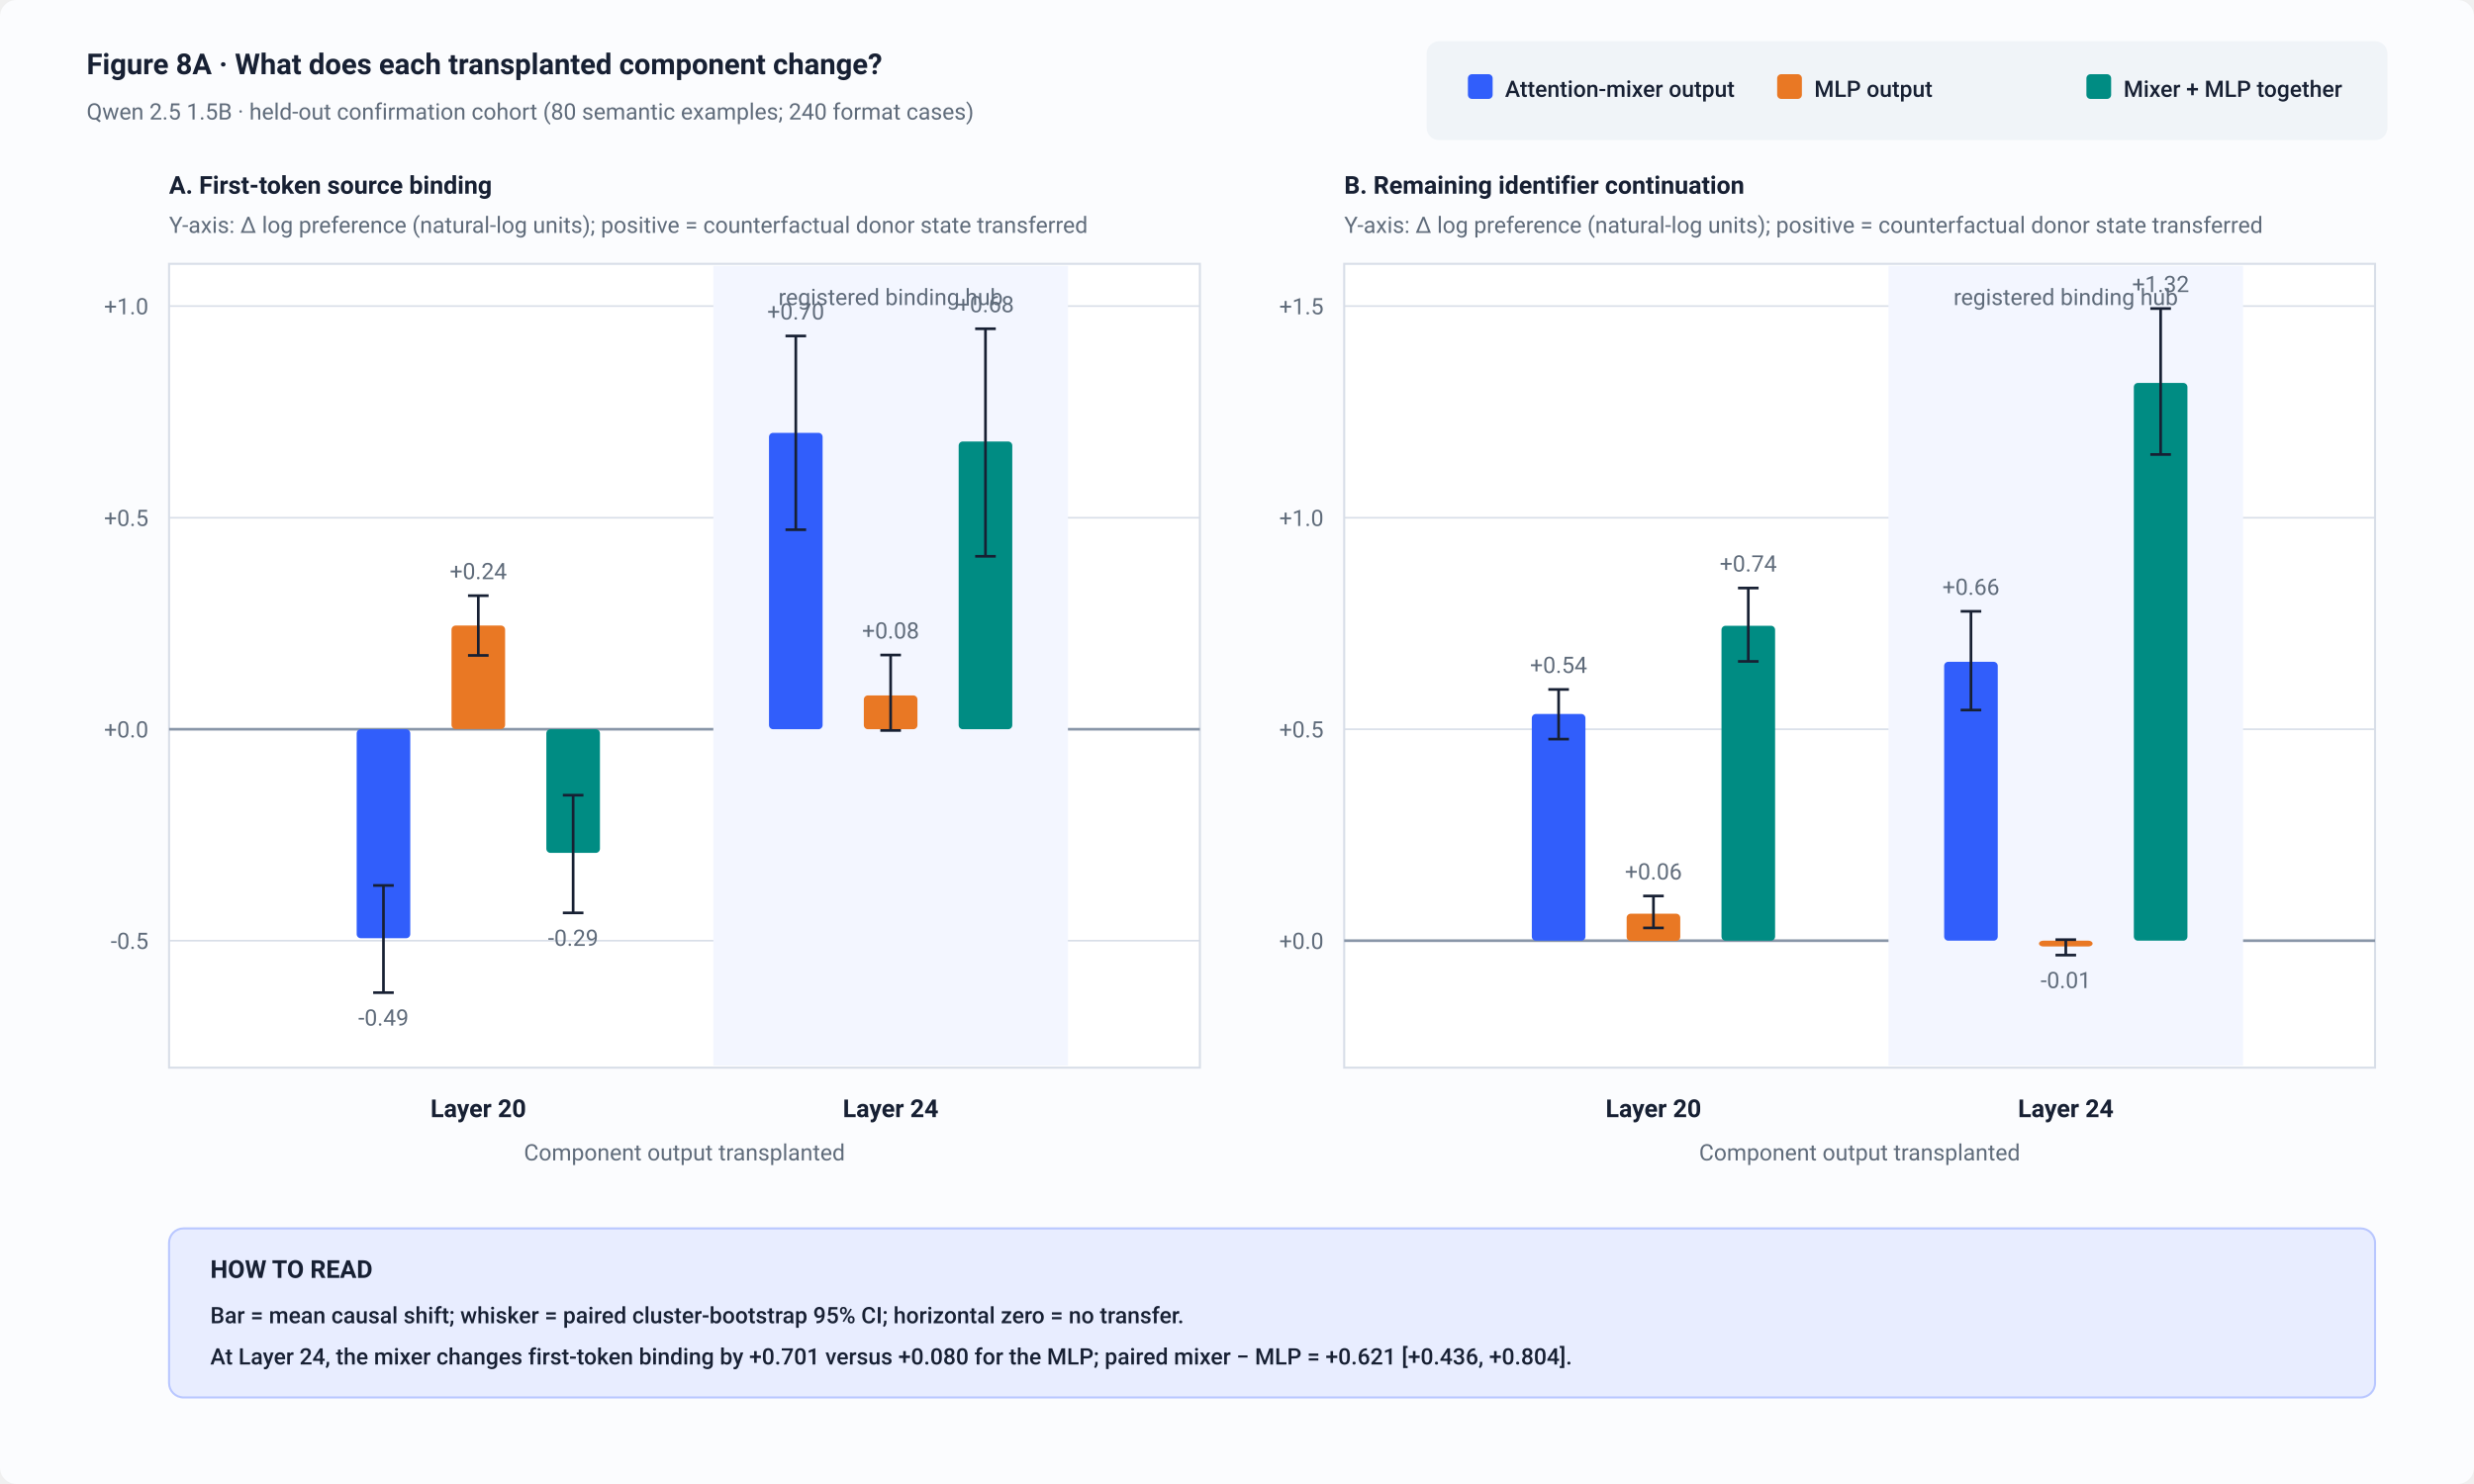
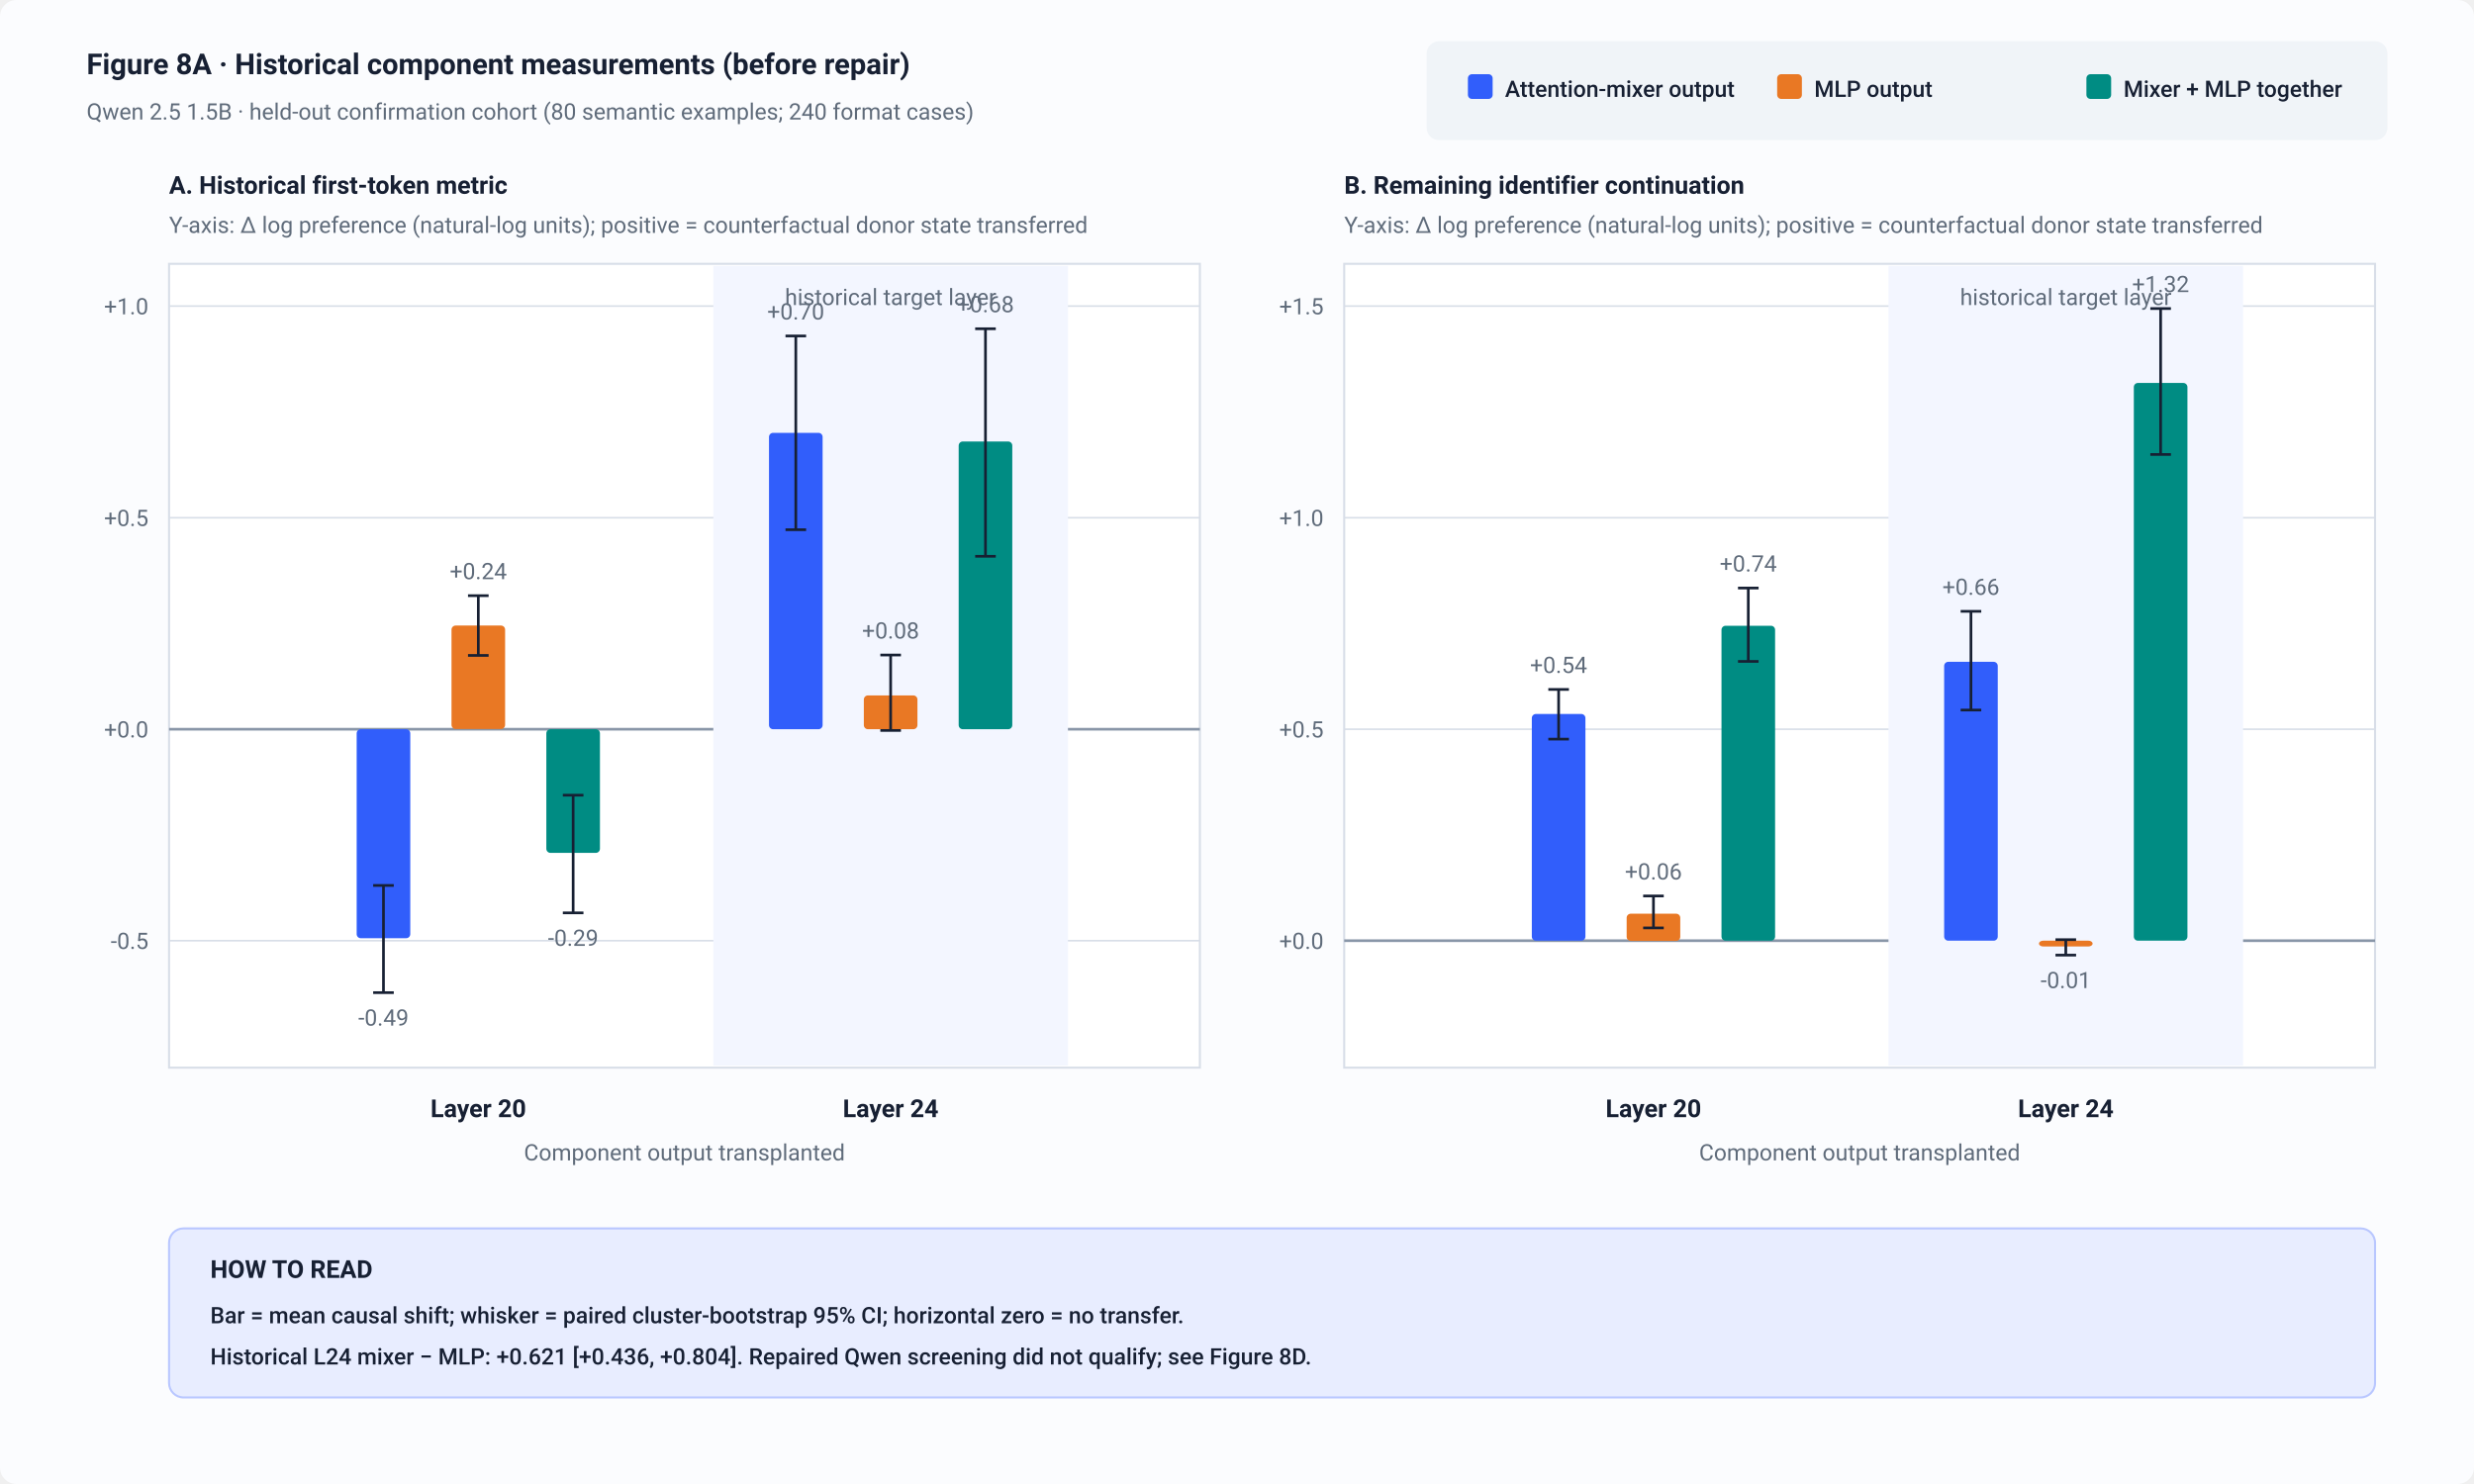
<svg xmlns="http://www.w3.org/2000/svg" viewBox="0 0 1200 720" role="img" aria-labelledby="title desc">
  <style>
text { font-family: -apple-system, BlinkMacSystemFont, "Segoe UI", Roboto, Helvetica, Arial, sans-serif; fill: #172033; }
.axis { stroke: #8c9ba5; stroke-width: 1.2; }
.grid { stroke: #d8dee8; stroke-width: 0.8; stroke-dasharray: 3 3; }
.muted { fill: #5f6b7a; font-size: 11px; }
.title { font-size: 14px; font-weight: 700; }
.label { font-size: 12px; font-weight: 600; }
.legend { font-size: 11px; font-weight: 500; }
</style>
  <rect width="1200" height="720" fill="#fbfcfe" rx="8" />
-   <text x="42.0" y="36.0" class="title">Figure 8A · What does each transplanted component change?</text>
+   <text x="42.0" y="36.0" class="title">Figure 8A · Historical component measurements (before repair)</text>
  <text x="42.0" y="58.0" class="muted">Qwen 2.5 1.5B · held-out confirmation cohort (80 semantic examples; 240 format cases)</text>
  <rect x="692.0" y="20.0" width="466.0" height="48.0" fill="#f0f4f8" stroke="none" rx="6" />
  <rect x="712.0" y="36.0" width="12.0" height="12.0" fill="#315efb" stroke="none" rx="2" />
  <text x="730.0" y="47.0" class="legend">Attention-mixer output</text>
  <rect x="862.0" y="36.0" width="12.0" height="12.0" fill="#e97824" stroke="none" rx="2" />
  <text x="880.0" y="47.0" class="legend">MLP output</text>
  <rect x="1012.0" y="36.0" width="12.0" height="12.0" fill="#008c83" stroke="none" rx="2" />
  <text x="1030.0" y="47.0" class="legend">Mixer + MLP together</text>
-   <text x="82.0" y="94.0" class="label">A. First-token source binding</text>
+   <text x="82.0" y="94.0" class="label">A. Historical first-token metric</text>
  <text x="82.0" y="113.0" class="muted">Y-axis: Δ log preference (natural-log units); positive = counterfactual donor state transferred</text>
  <rect x="82.0" y="128.0" width="500.0" height="390.0" fill="#ffffff" stroke="#d8dee8" rx="0" />
  <line x1="82.0" y1="456.4" x2="582.0" y2="456.4" stroke="#d8dee8" stroke-width="0.8" />
  <text x="72.0" y="460.4" class="muted" text-anchor="end">-0.5</text>
  <line x1="82.0" y1="353.8" x2="582.0" y2="353.8" stroke="#8996a8" stroke-width="1.3" />
  <text x="72.0" y="357.8" class="muted" text-anchor="end">+0.0</text>
  <line x1="82.0" y1="251.2" x2="582.0" y2="251.2" stroke="#d8dee8" stroke-width="0.8" />
  <text x="72.0" y="255.2" class="muted" text-anchor="end">+0.5</text>
  <line x1="82.0" y1="148.5" x2="582.0" y2="148.5" stroke="#d8dee8" stroke-width="0.8" />
  <text x="72.0" y="152.5" class="muted" text-anchor="end">+1.0</text>
  <rect x="173.0" y="353.8" width="26.0" height="101.4" fill="#315efb" stroke="none" rx="2" />
  <line x1="186.0" y1="429.6" x2="186.0" y2="481.6" stroke="#172033" stroke-width="1.3" />
  <line x1="181.0" y1="429.6" x2="191.0" y2="429.6" stroke="#172033" stroke-width="1.3" />
  <line x1="181.0" y1="481.6" x2="191.0" y2="481.6" stroke="#172033" stroke-width="1.3" />
  <text x="186.0" y="497.6" class="muted" text-anchor="middle" fill="#315efb">-0.49</text>
  <rect x="219.0" y="303.5" width="26.0" height="50.2" fill="#e97824" stroke="none" rx="2" />
  <line x1="232.0" y1="289.0" x2="232.0" y2="318.0" stroke="#172033" stroke-width="1.3" />
  <line x1="227.0" y1="289.0" x2="237.0" y2="289.0" stroke="#172033" stroke-width="1.3" />
  <line x1="227.0" y1="318.0" x2="237.0" y2="318.0" stroke="#172033" stroke-width="1.3" />
  <text x="232.0" y="281.0" class="muted" text-anchor="middle" fill="#e97824">+0.24</text>
  <rect x="265.0" y="353.8" width="26.0" height="60.0" fill="#008c83" stroke="none" rx="2" />
  <line x1="278.0" y1="385.8" x2="278.0" y2="442.9" stroke="#172033" stroke-width="1.3" />
  <line x1="273.0" y1="385.8" x2="283.0" y2="385.8" stroke="#172033" stroke-width="1.3" />
  <line x1="273.0" y1="442.9" x2="283.0" y2="442.9" stroke="#172033" stroke-width="1.3" />
  <text x="278.0" y="458.9" class="muted" text-anchor="middle" fill="#008c83">-0.29</text>
  <text x="232.0" y="542.0" class="label" text-anchor="middle">Layer 20</text>
  <rect x="346.0" y="129.0" width="172.0" height="388.0" fill="#f3f6ff" stroke="none" rx="0" />
-   <text x="432.0" y="148.0" class="muted" text-anchor="middle" fill="#315efb">registered binding hub</text>
+   <text x="432.0" y="148.0" class="muted" text-anchor="middle" fill="#315efb">historical target layer</text>
  <rect x="373.0" y="210.0" width="26.0" height="143.8" fill="#315efb" stroke="none" rx="2" />
  <line x1="386.0" y1="163.0" x2="386.0" y2="257.0" stroke="#172033" stroke-width="1.3" />
  <line x1="381.0" y1="163.0" x2="391.0" y2="163.0" stroke="#172033" stroke-width="1.3" />
  <line x1="381.0" y1="257.0" x2="391.0" y2="257.0" stroke="#172033" stroke-width="1.3" />
  <text x="386.0" y="155.0" class="muted" text-anchor="middle" fill="#315efb">+0.70</text>
  <rect x="419.0" y="337.4" width="26.0" height="16.4" fill="#e97824" stroke="none" rx="2" />
  <line x1="432.0" y1="317.8" x2="432.0" y2="354.4" stroke="#172033" stroke-width="1.3" />
  <line x1="427.0" y1="317.8" x2="437.0" y2="317.8" stroke="#172033" stroke-width="1.3" />
  <line x1="427.0" y1="354.4" x2="437.0" y2="354.4" stroke="#172033" stroke-width="1.3" />
  <text x="432.0" y="309.8" class="muted" text-anchor="middle" fill="#e97824">+0.08</text>
  <rect x="465.0" y="214.2" width="26.0" height="139.6" fill="#008c83" stroke="none" rx="2" />
  <line x1="478.0" y1="159.5" x2="478.0" y2="269.9" stroke="#172033" stroke-width="1.3" />
  <line x1="473.0" y1="159.5" x2="483.0" y2="159.5" stroke="#172033" stroke-width="1.3" />
  <line x1="473.0" y1="269.9" x2="483.0" y2="269.9" stroke="#172033" stroke-width="1.3" />
  <text x="478.0" y="151.5" class="muted" text-anchor="middle" fill="#008c83">+0.68</text>
  <text x="432.0" y="542.0" class="label" text-anchor="middle">Layer 24</text>
  <text x="332.0" y="563.0" class="muted" text-anchor="middle">Component output transplanted</text>
  <text x="652.0" y="94.0" class="label">B. Remaining identifier continuation</text>
  <text x="652.0" y="113.0" class="muted">Y-axis: Δ log preference (natural-log units); positive = counterfactual donor state transferred</text>
  <rect x="652.0" y="128.0" width="500.0" height="390.0" fill="#ffffff" stroke="#d8dee8" rx="0" />
  <line x1="652.0" y1="456.4" x2="1152.0" y2="456.4" stroke="#8996a8" stroke-width="1.3" />
  <text x="642.0" y="460.4" class="muted" text-anchor="end">+0.0</text>
  <line x1="652.0" y1="353.8" x2="1152.0" y2="353.8" stroke="#d8dee8" stroke-width="0.8" />
  <text x="642.0" y="357.8" class="muted" text-anchor="end">+0.5</text>
  <line x1="652.0" y1="251.2" x2="1152.0" y2="251.2" stroke="#d8dee8" stroke-width="0.8" />
  <text x="642.0" y="255.2" class="muted" text-anchor="end">+1.0</text>
  <line x1="652.0" y1="148.5" x2="1152.0" y2="148.5" stroke="#d8dee8" stroke-width="0.8" />
  <text x="642.0" y="152.5" class="muted" text-anchor="end">+1.5</text>
  <rect x="743.0" y="346.4" width="26.0" height="110.0" fill="#315efb" stroke="none" rx="2" />
  <line x1="756.0" y1="334.5" x2="756.0" y2="358.6" stroke="#172033" stroke-width="1.3" />
  <line x1="751.0" y1="334.5" x2="761.0" y2="334.5" stroke="#172033" stroke-width="1.3" />
  <line x1="751.0" y1="358.6" x2="761.0" y2="358.6" stroke="#172033" stroke-width="1.3" />
  <text x="756.0" y="326.5" class="muted" text-anchor="middle" fill="#315efb">+0.54</text>
  <rect x="789.0" y="443.3" width="26.0" height="13.2" fill="#e97824" stroke="none" rx="2" />
  <line x1="802.0" y1="434.7" x2="802.0" y2="450.2" stroke="#172033" stroke-width="1.3" />
  <line x1="797.0" y1="434.7" x2="807.0" y2="434.7" stroke="#172033" stroke-width="1.3" />
  <line x1="797.0" y1="450.2" x2="807.0" y2="450.2" stroke="#172033" stroke-width="1.3" />
  <text x="802.0" y="426.7" class="muted" text-anchor="middle" fill="#e97824">+0.06</text>
  <rect x="835.0" y="303.6" width="26.0" height="152.8" fill="#008c83" stroke="none" rx="2" />
  <line x1="848.0" y1="285.3" x2="848.0" y2="320.9" stroke="#172033" stroke-width="1.3" />
  <line x1="843.0" y1="285.3" x2="853.0" y2="285.3" stroke="#172033" stroke-width="1.3" />
  <line x1="843.0" y1="320.9" x2="853.0" y2="320.9" stroke="#172033" stroke-width="1.3" />
  <text x="848.0" y="277.3" class="muted" text-anchor="middle" fill="#008c83">+0.74</text>
  <text x="802.0" y="542.0" class="label" text-anchor="middle">Layer 20</text>
  <rect x="916.0" y="129.0" width="172.0" height="388.0" fill="#f3f6ff" stroke="none" rx="0" />
-   <text x="1002.0" y="148.0" class="muted" text-anchor="middle" fill="#315efb">registered binding hub</text>
+   <text x="1002.0" y="148.0" class="muted" text-anchor="middle" fill="#315efb">historical target layer</text>
  <rect x="943.0" y="321.1" width="26.0" height="135.3" fill="#315efb" stroke="none" rx="2" />
  <line x1="956.0" y1="296.6" x2="956.0" y2="344.5" stroke="#172033" stroke-width="1.3" />
  <line x1="951.0" y1="296.6" x2="961.0" y2="296.6" stroke="#172033" stroke-width="1.3" />
  <line x1="951.0" y1="344.5" x2="961.0" y2="344.5" stroke="#172033" stroke-width="1.3" />
  <text x="956.0" y="288.6" class="muted" text-anchor="middle" fill="#315efb">+0.66</text>
  <rect x="989.0" y="456.4" width="26.0" height="2.8" fill="#e97824" stroke="none" rx="2" />
  <line x1="1002.0" y1="455.9" x2="1002.0" y2="463.4" stroke="#172033" stroke-width="1.3" />
  <line x1="997.0" y1="455.9" x2="1007.0" y2="455.9" stroke="#172033" stroke-width="1.3" />
  <line x1="997.0" y1="463.4" x2="1007.0" y2="463.4" stroke="#172033" stroke-width="1.3" />
  <text x="1002.0" y="479.4" class="muted" text-anchor="middle" fill="#e97824">-0.01</text>
  <rect x="1035.0" y="185.8" width="26.0" height="270.6" fill="#008c83" stroke="none" rx="2" />
  <line x1="1048.0" y1="149.7" x2="1048.0" y2="220.5" stroke="#172033" stroke-width="1.3" />
  <line x1="1043.0" y1="149.7" x2="1053.0" y2="149.7" stroke="#172033" stroke-width="1.3" />
  <line x1="1043.0" y1="220.5" x2="1053.0" y2="220.5" stroke="#172033" stroke-width="1.3" />
  <text x="1048.0" y="141.7" class="muted" text-anchor="middle" fill="#008c83">+1.32</text>
  <text x="1002.0" y="542.0" class="label" text-anchor="middle">Layer 24</text>
  <text x="902.0" y="563.0" class="muted" text-anchor="middle">Component output transplanted</text>
  <rect x="82.0" y="596.0" width="1070.0" height="82.0" fill="#e8edff" stroke="#b9c7ff" rx="7" />
  <text x="102.0" y="620.0" class="label" fill="#315efb">HOW TO READ</text>
  <text x="102.0" y="642.0" class="legend">Bar = mean causal shift; whisker = paired cluster-bootstrap 95% CI; horizontal zero = no transfer.</text>
-   <text x="102.0" y="662.0" class="legend">At Layer 24, the mixer changes first-token binding by +0.701 versus +0.080 for the MLP; paired mixer − MLP = +0.621 [+0.436, +0.804].</text>
+   <text x="102.0" y="662.0" class="legend">Historical L24 mixer − MLP: +0.621 [+0.436, +0.804]. Repaired Qwen screening did not qualify; see Figure 8D.</text>
</svg>
